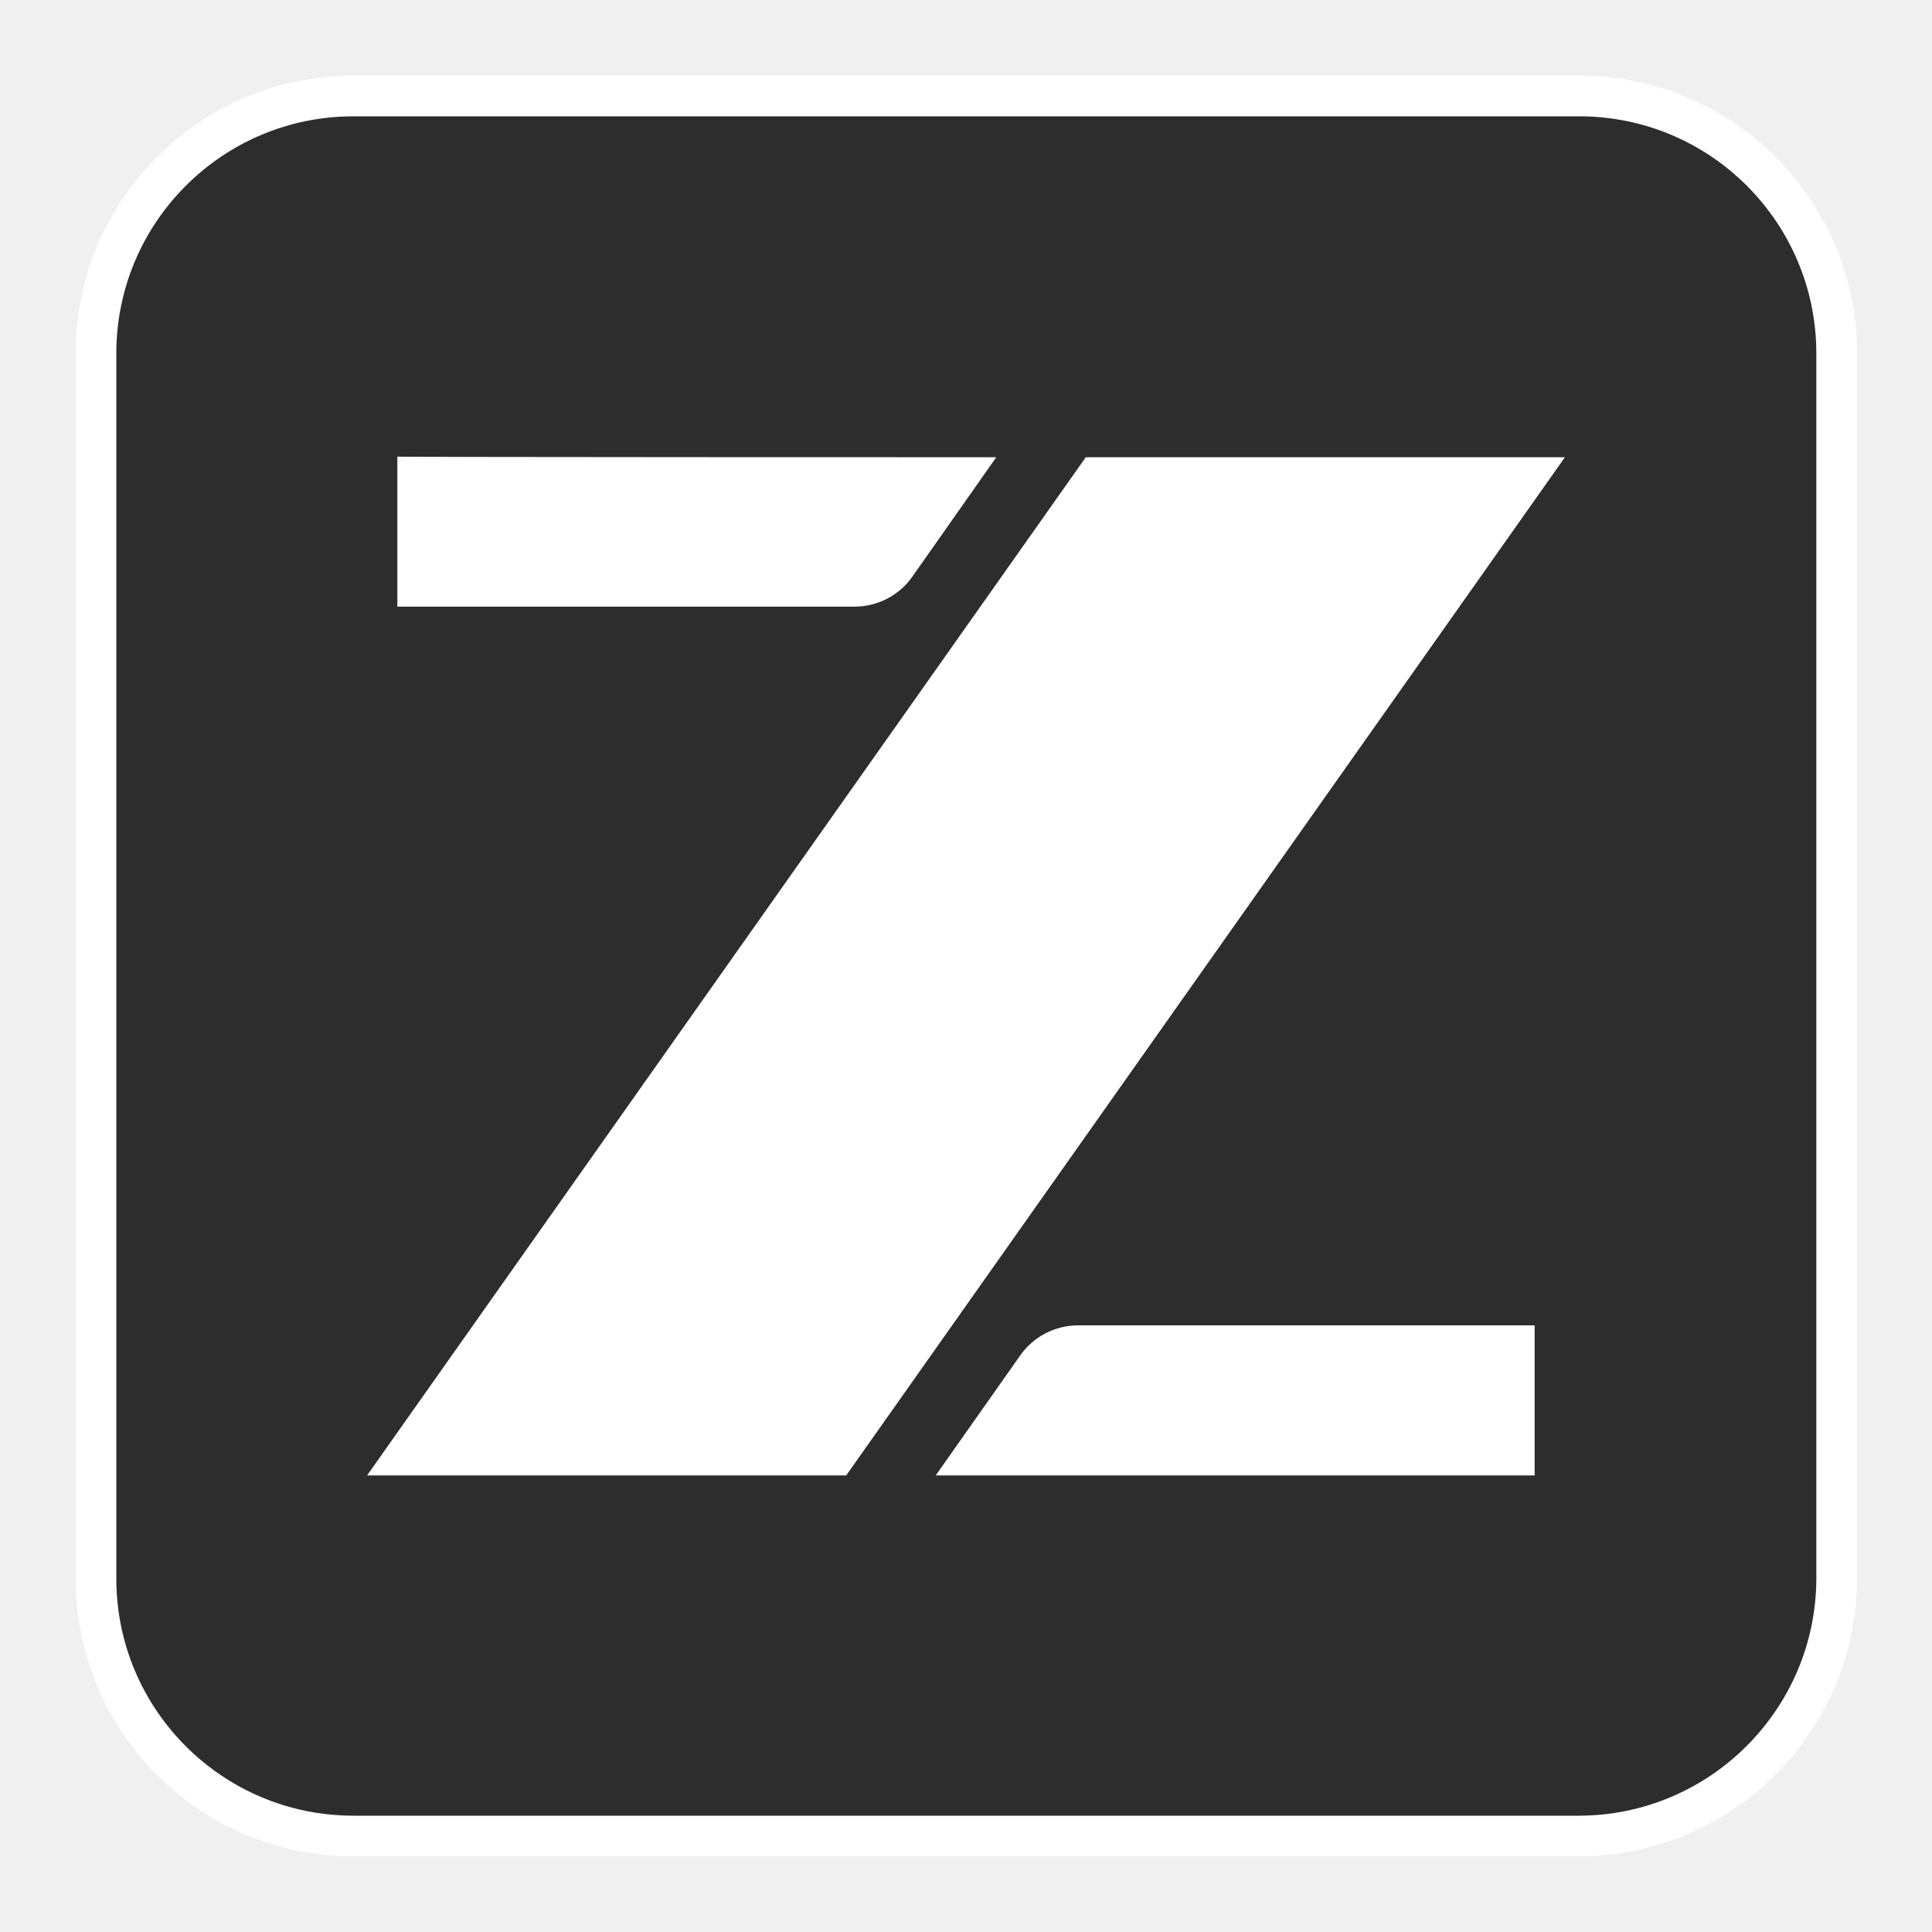
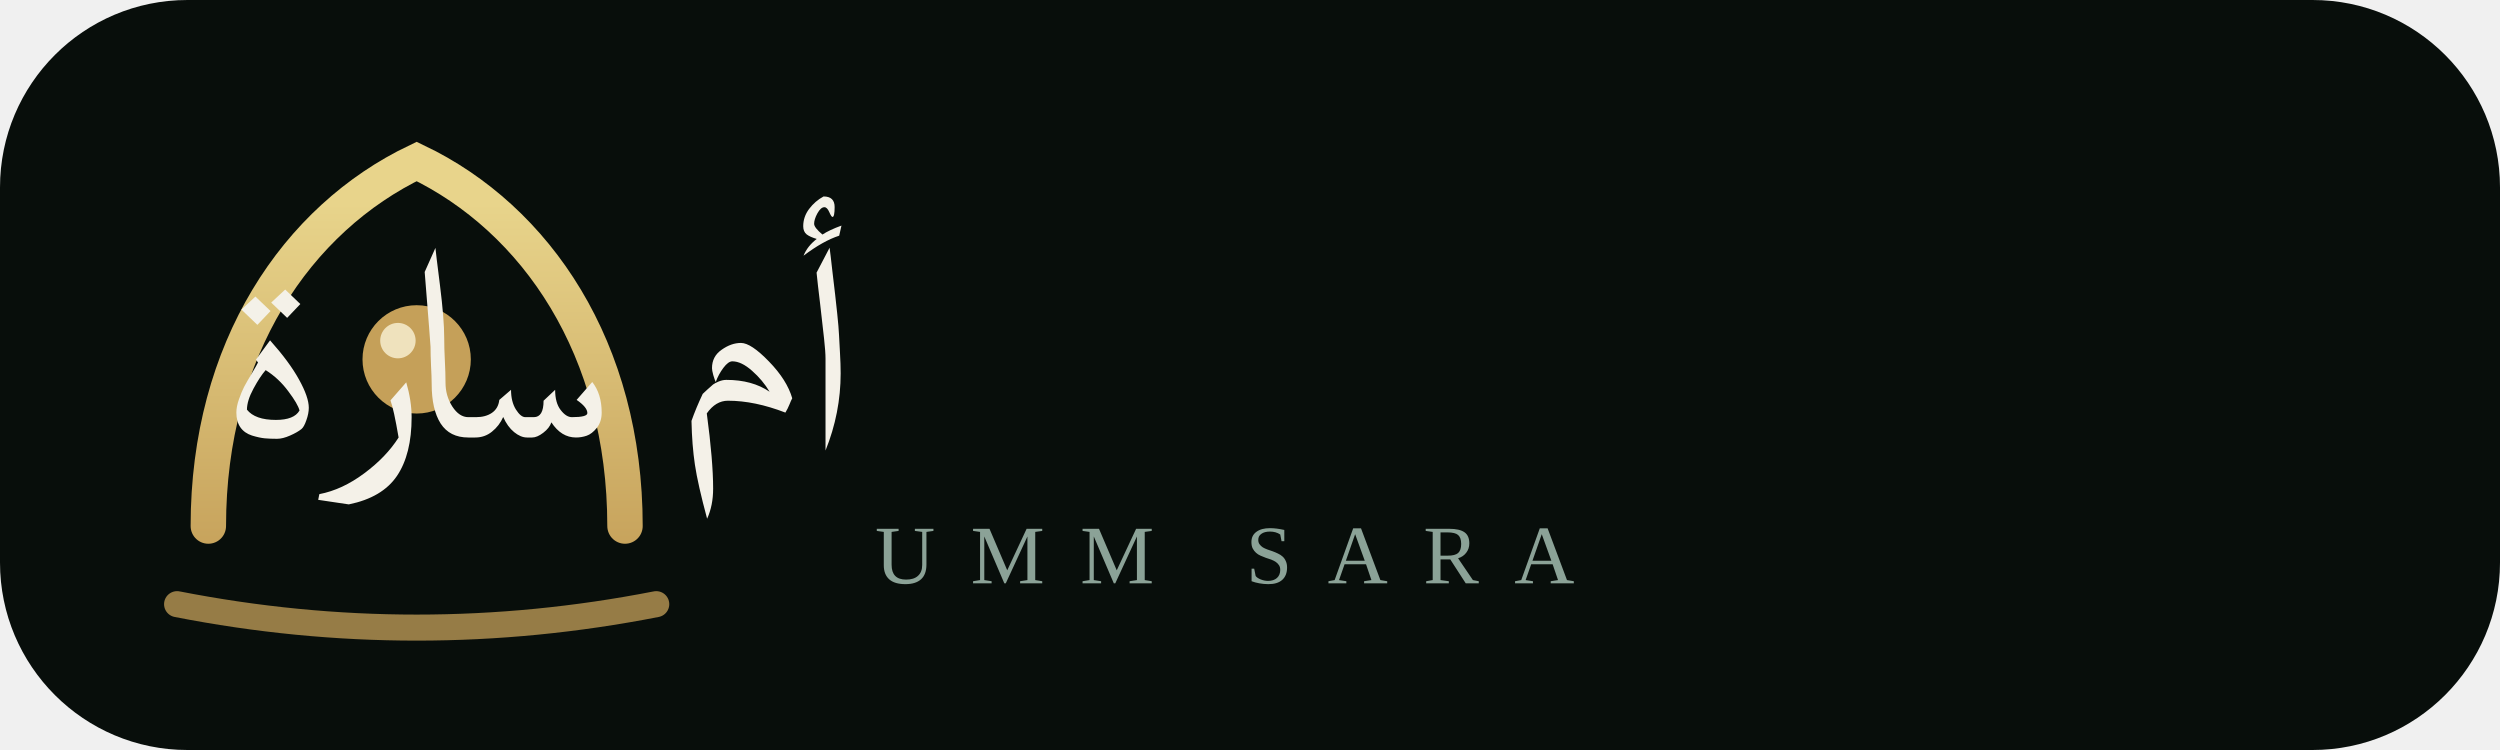
- <svg xmlns="http://www.w3.org/2000/svg" version="1.1" x="0px" y="0px" viewBox="0 0 30 30" style="enable-background:new 0 0 30 30;" xml:space="preserve">
+ <svg xmlns="http://www.w3.org/2000/svg" viewBox="0 0 240 72" width="240" height="72" role="img" aria-label="Umm Sara logo">
+   <rect width="240" height="72" rx="18" fill="#080e0b" />
+   <g transform="translate(8,4)">
+     <path d="M 55 54 Q 32 58.5 9 54" fill="none" stroke="#c5a059" stroke-opacity="0.75" stroke-width="2.5" stroke-linecap="round" />
+     <path d="M 52 46.5 C 52 29.5 43.5 17 32 11.5 C 20.5 17 12 29.5 12 46.5" fill="none" stroke="url(#g)" stroke-width="3.4" stroke-linecap="round" />
+     <circle cx="32" cy="30.5" r="5.2" fill="#c5a059" />
+     <circle cx="30.2" cy="28.7" r="1.7" fill="#f4e9c8" opacity="0.9" />
+   </g>
+   <text x="82" y="42" font-family="Georgia, 'Times New Roman', serif" font-size="26" fill="#f4f1e8" text-anchor="start" direction="rtl">أم سارة</text>
+   <text x="84" y="56" font-family="Georgia, 'Times New Roman', serif" font-size="8" letter-spacing="3.4" fill="#8ba297">UMM SARA</text>
  <defs>
-     <style type="text/css">
-     .st194{fill:#2D2D2D;stroke:#FFFFFF;stroke-width:0.632;stroke-miterlimit:10;}
-     .st23{fill:#FFFFFF;}
- 
-     .z-breathe {
-       animation: breathe 2.5s ease-in-out infinite;
-     }
- 
-     @keyframes breathe {
-       0%, 100% { opacity: 0.7; }
-       50% { opacity: 1; }
-     }
-   </style>
+     <linearGradient id="g" x1="40" y1="15.5" x2="40" y2="50.5" gradientUnits="userSpaceOnUse">
+       <stop stop-color="#e8d48b" />
+       <stop offset="1" stop-color="#c5a059" />
+     </linearGradient>
  </defs>
-   <g>
-     <path class="st194" d="M24.51,28.51H5.49c-2.21,0-4-1.79-4-4V5.49c0-2.21,1.79-4,4-4h19.03c2.21,0,4,1.79,4,4v19.03     C28.51,26.72,26.72,28.51,24.51,28.51z" />
-     <g class="z-breathe">
-       <path class="st23" d="M15.47,7.1l-1.3,1.85c-0.2,0.29-0.54,0.47-0.9,0.47h-7.1V7.09C6.16,7.1,15.47,7.1,15.47,7.1z" />
-       <polygon class="st23" points="24.3,7.1 13.14,22.91 5.7,22.91 16.86,7.1" />
-       <path class="st23" d="M14.53,22.91l1.31-1.86c0.2-0.29,0.54-0.47,0.9-0.47h7.09v2.33H14.53z" />
-     </g>
-   </g>
</svg>
